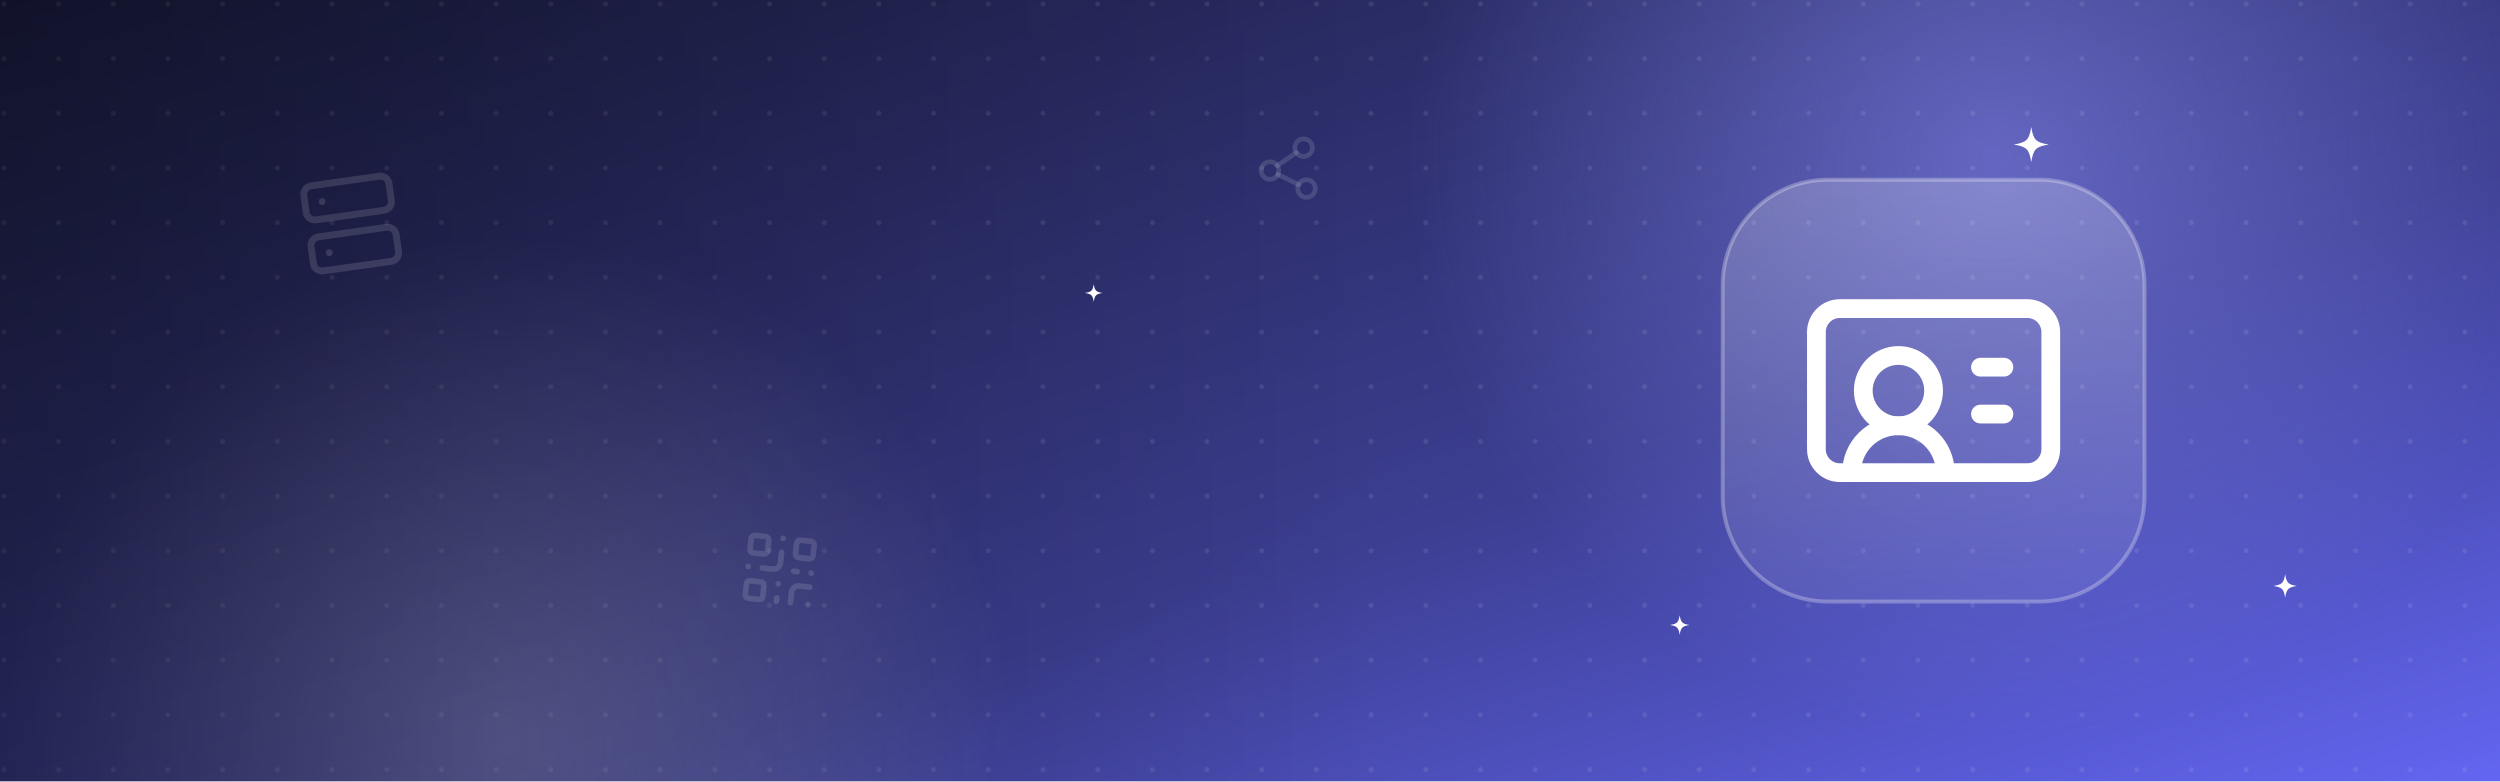
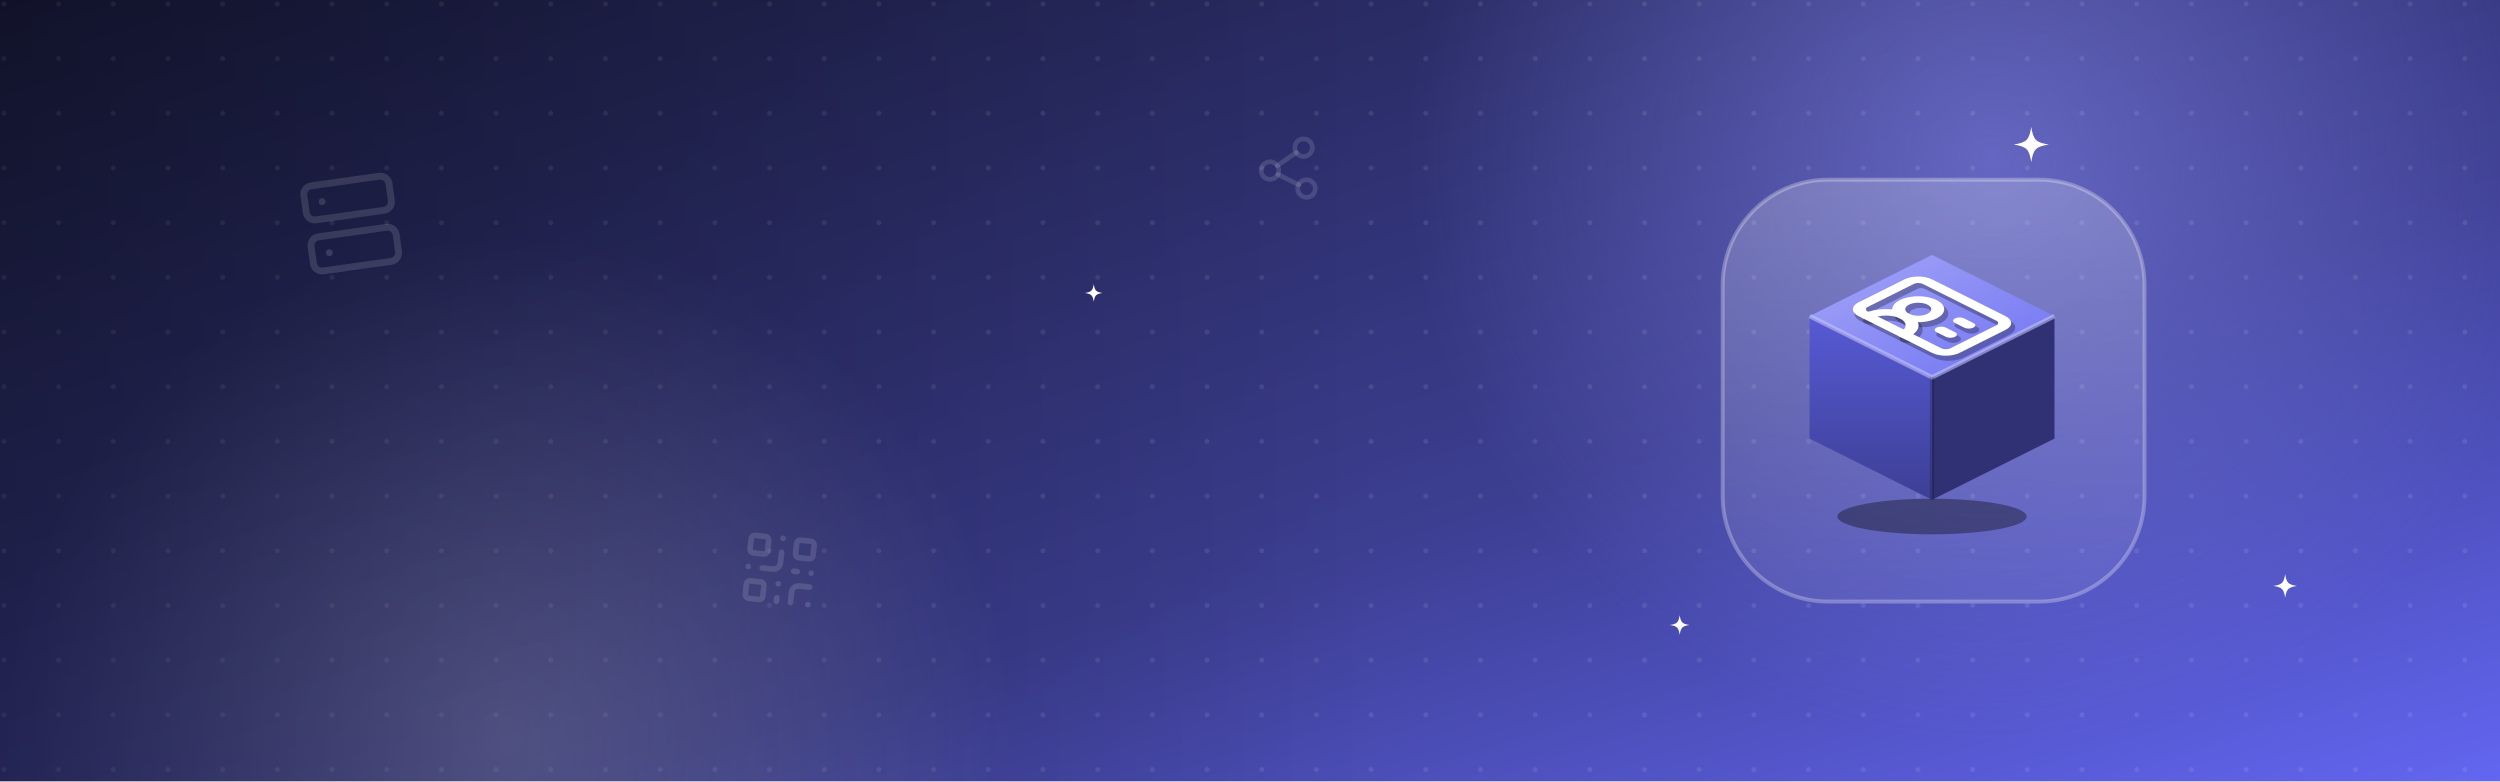
<svg xmlns="http://www.w3.org/2000/svg" viewBox="0 0 1280 400" role="img" aria-hidden="true">
  <defs>
    <linearGradient id="bg" x1="0" y1="0" x2="1" y2="1">
      <stop offset="0" stop-color="#1a1c3f" />
      <stop offset=".62" stop-color="#3c3e91" />
      <stop offset="1" stop-color="#6366f1" />
    </linearGradient>
    <radialGradient id="o1">
      <stop offset="0" stop-color="#8a8cf5" stop-opacity=".55" />
      <stop offset="1" stop-color="#8a8cf5" stop-opacity="0" />
    </radialGradient>
    <radialGradient id="o2">
      <stop offset="0" stop-color="#ffffff" stop-opacity=".22" />
      <stop offset="1" stop-color="#ffffff" stop-opacity="0" />
    </radialGradient>
    <pattern id="dots" width="28" height="28" patternUnits="userSpaceOnUse">
      <circle cx="2" cy="2" r="1.3" fill="#ffffff" fill-opacity=".09" />
    </pattern>
    <linearGradient id="glass" x1="0" y1="0" x2="0" y2="1">
      <stop offset="0" stop-color="#ffffff" stop-opacity=".22" />
      <stop offset="1" stop-color="#ffffff" stop-opacity=".06" />
    </linearGradient>
    <linearGradient id="fade" x1="0" y1="0" x2="1" y2="0">
      <stop offset="0" stop-color="#000" stop-opacity=".35" />
      <stop offset=".55" stop-color="#000" stop-opacity="0" />
    </linearGradient>
+     <linearGradient id="bbt" x1="0" y1="0" x2="1" y2="1">
+       <stop offset="0" stop-color="#a5a6f7" />
+       <stop offset="1" stop-color="#6f72f2" />
+     </linearGradient>
+     <linearGradient id="bbl" x1="0" y1="0" x2="0" y2="1">
+       <stop offset="0" stop-color="#575ad4" />
+       <stop offset="1" stop-color="#3d3f95" />
+     </linearGradient>
+     <linearGradient id="bbsh" x1="0" y1="0" x2="1" y2="0">
+       <stop offset="0" stop-color="#fff" stop-opacity="0" />
+       <stop offset=".5" stop-color="#fff" stop-opacity=".55" />
+       <stop offset="1" stop-color="#fff" stop-opacity="0" />
+     </linearGradient>
+     <clipPath id="bbc">
+       <path d="M32 10 L54 21 L32 32 L10 21 Z" />
+     </clipPath>
  </defs>
  <style>.b1,.b2,.f,.s,.k{transform-box:fill-box;transform-origin:50% 50%}
@keyframes b1{to{transform:translate(-90px,40px) scale(1.15)}}@keyframes b2{to{transform:translate(70px,-30px) scale(.9)}}
@keyframes f{0%,100%{transform:translateY(0)}50%{transform:translateY(-10px)}}
@keyframes s{0%,100%{opacity:.25;transform:scale(.5) rotate(0)}50%{opacity:.95;transform:scale(1) rotate(45deg)}}
@keyframes k{0%,100%{transform:translateY(0)}50%{transform:translateY(-6px)}}
.b1{animation:b1 16s ease-in-out infinite alternate}.b2{animation:b2 19s ease-in-out infinite alternate}
.f{animation:f 9s ease-in-out infinite}.f1{animation-duration:11s;animation-delay:-3s}.f2{animation-duration:13s;animation-delay:-6s}
.s{animation:s 3.4s ease-in-out infinite}.k{animation:k 6s ease-in-out infinite}
- @media (prefers-reduced-motion:reduce){.b1,.b2,.f,.s,.k{animation:none!important}}</style>
+ @media (prefers-reduced-motion:reduce){.b1,.b2,.f,.s,.k{animation:none!important}}.bbbob,.bbshadow{transform-box:fill-box;transform-origin:50% 50%}@keyframes bbb{0%,100%{transform:translateY(0)}50%{transform:translateY(-2.2px)}}@keyframes bbsd{0%,100%{transform:scaleX(1);opacity:.35}50%{transform:scaleX(.86);opacity:.22}}@keyframes bbs{0%,55%{transform:translateX(0)}100%{transform:translateX(78px)}}@keyframes bbg{0%,100%{opacity:.9}50%{opacity:1}}.bbbob{animation:bbb 4.2s ease-in-out infinite}.bbshadow{animation:bbsd 4.2s ease-in-out infinite}.bbshine{animation:bbs 5.5s ease-in-out infinite}.bbglow{animation:bbg 4.2s ease-in-out infinite}</style>
  <rect width="1280" height="400" fill="url(#bg)" />
  <circle class="b1" cx="1020" cy="80" r="300" fill="url(#o1)" />
  <circle class="b2" cx="260" cy="380" r="260" fill="url(#o2)" />
  <rect width="1280" height="400" fill="url(#dots)" />
  <rect width="1280" height="400" fill="url(#fade)" />
  <g transform="translate(150 92) rotate(-8) scale(2.2)">
    <g class="f f0" fill="none" stroke="#ffffff" stroke-opacity=".13" stroke-width="1.6" stroke-linecap="round" stroke-linejoin="round">
      <rect width="20" height="8" x="2" y="2" rx="2" ry="2" />
      <rect width="20" height="8" x="2" y="14" rx="2" ry="2" />
      <line x1="6" x2="6.01" y1="6" y2="6" />
      <line x1="6" x2="6.01" y1="18" y2="18" />
    </g>
  </g>
  <g transform="translate(380 268) rotate(6) scale(1.8)">
    <g class="f f1" fill="none" stroke="#ffffff" stroke-opacity=".13" stroke-width="1.6" stroke-linecap="round" stroke-linejoin="round">
      <rect width="5" height="5" x="3" y="3" rx="1" />
      <rect width="5" height="5" x="16" y="3" rx="1" />
      <rect width="5" height="5" x="3" y="16" rx="1" />
      <path d="M21 16h-3a2 2 0 0 0-2 2v3" />
      <path d="M21 21v.01" />
      <path d="M12 7v3a2 2 0 0 1-2 2H7" />
      <path d="M3 12h.01" />
      <path d="M12 3h.01" />
      <path d="M12 16v.01" />
      <path d="M16 12h1" />
      <path d="M21 12v.01" />
      <path d="M12 21v-1" />
    </g>
  </g>
  <g transform="translate(640 70) rotate(-4) scale(1.5)">
    <g class="f f2" fill="none" stroke="#ffffff" stroke-opacity=".13" stroke-width="1.6" stroke-linecap="round" stroke-linejoin="round">
      <circle cx="18" cy="5" r="3" />
      <circle cx="6" cy="12" r="3" />
      <circle cx="18" cy="19" r="3" />
      <line x1="8.59" x2="15.42" y1="13.51" y2="17.49" />
      <line x1="15.41" x2="8.59" y1="6.51" y2="10.49" />
    </g>
  </g>
  <g class="k">
    <rect x="882" y="92" width="216" height="216" rx="54" fill="url(#glass)" stroke="#ffffff" stroke-opacity=".28" stroke-width="2" />
-     <g transform="translate(918 128) scale(6)" fill="none" stroke="#ffffff" stroke-width="1.6" stroke-linecap="round" stroke-linejoin="round">
-       <path d="M13 19a4 4 0 00-8 0" />
-       <path d="M16 10h2" />
-       <path d="M16 14h2" />
-       <circle cx="9" cy="12" r="3" />
-       <rect x="2" y="5" width="20" height="14" rx="2" />
+     <g transform="translate(898 102) scale(2.85)">
+       <g class="bbbob">
+         <ellipse cx="32" cy="57" rx="17" ry="3.2" fill="#000" opacity=".35" class="bbshadow" />
+         <path d="M10 21 L32 32 V54 L10 43 Z" fill="url(#bbl)" />
+         <path d="M54 21 L32 32 V54 L54 43 Z" fill="#303174" />
+         <path d="M32 10 L54 21 L32 32 L10 21 Z" fill="url(#bbt)" />
+         <path d="M10 21 L32 32 L54 21" fill="none" stroke="#c8c9fa" stroke-opacity=".55" stroke-width=".8" stroke-linejoin="round" />
+         <path d="M32 32 V54" stroke="#000" stroke-opacity=".18" stroke-width=".8" />
+         <g clip-path="url(#bbc)">
+           <rect class="bbshine" x="-14" y="6" width="14" height="30" fill="url(#bbsh)" transform="skewX(-25)" />
+         </g>
+         <g transform="translate(.5 .8)">
+           <g transform="matrix(0.825 0.4125 -0.825 0.4125 32 11.100)" fill="none" stroke="#000" stroke-opacity=".28" stroke-width="2.4" stroke-linecap="round" stroke-linejoin="round">
+             <path d="M13 19a4 4 0 00-8 0" />
+             <path d="M16 10h2" />
+             <path d="M16 14h2" />
+             <circle cx="9" cy="12" r="3" />
+             <rect x="2" y="5" width="20" height="14" rx="2" />
+           </g>
+         </g>
+         <g class="bbglow" transform="matrix(0.825 0.4125 -0.825 0.4125 32 11.100)" fill="none" stroke="#fff" stroke-width="2" stroke-linecap="round" stroke-linejoin="round">
+           <path d="M13 19a4 4 0 00-8 0" />
+           <path d="M16 10h2" />
+           <path d="M16 14h2" />
+           <circle cx="9" cy="12" r="3" />
+           <rect x="2" y="5" width="20" height="14" rx="2" />
+         </g>
+       </g>
    </g>
  </g>
  <g transform="translate(1040 74) scale(0.9)">
    <path class="s" style="animation-delay:0s" d="M0 -10 C1.2 -2.6 2.6 -1.2 10 0 C2.6 1.2 1.2 2.6 0 10 C-1.2 2.6 -2.6 1.2 -10 0 C-2.6 -1.2 -1.2 -2.6 0 -10Z" fill="#ffffff" />
  </g>
  <g transform="translate(1170 300) scale(0.6)">
    <path class="s" style="animation-delay:1.1s" d="M0 -10 C1.2 -2.6 2.6 -1.2 10 0 C2.6 1.2 1.2 2.6 0 10 C-1.2 2.6 -2.6 1.2 -10 0 C-2.6 -1.2 -1.2 -2.6 0 -10Z" fill="#ffffff" />
  </g>
  <g transform="translate(860 320) scale(0.5)">
    <path class="s" style="animation-delay:2.2s" d="M0 -10 C1.2 -2.6 2.6 -1.2 10 0 C2.6 1.2 1.2 2.6 0 10 C-1.2 2.6 -2.6 1.2 -10 0 C-2.6 -1.2 -1.2 -2.6 0 -10Z" fill="#ffffff" />
  </g>
  <g transform="translate(560 150) scale(0.45)">
    <path class="s" style="animation-delay:0.6s" d="M0 -10 C1.2 -2.6 2.6 -1.2 10 0 C2.6 1.2 1.2 2.6 0 10 C-1.2 2.6 -2.6 1.2 -10 0 C-2.6 -1.2 -1.2 -2.6 0 -10Z" fill="#ffffff" />
  </g>
</svg>
